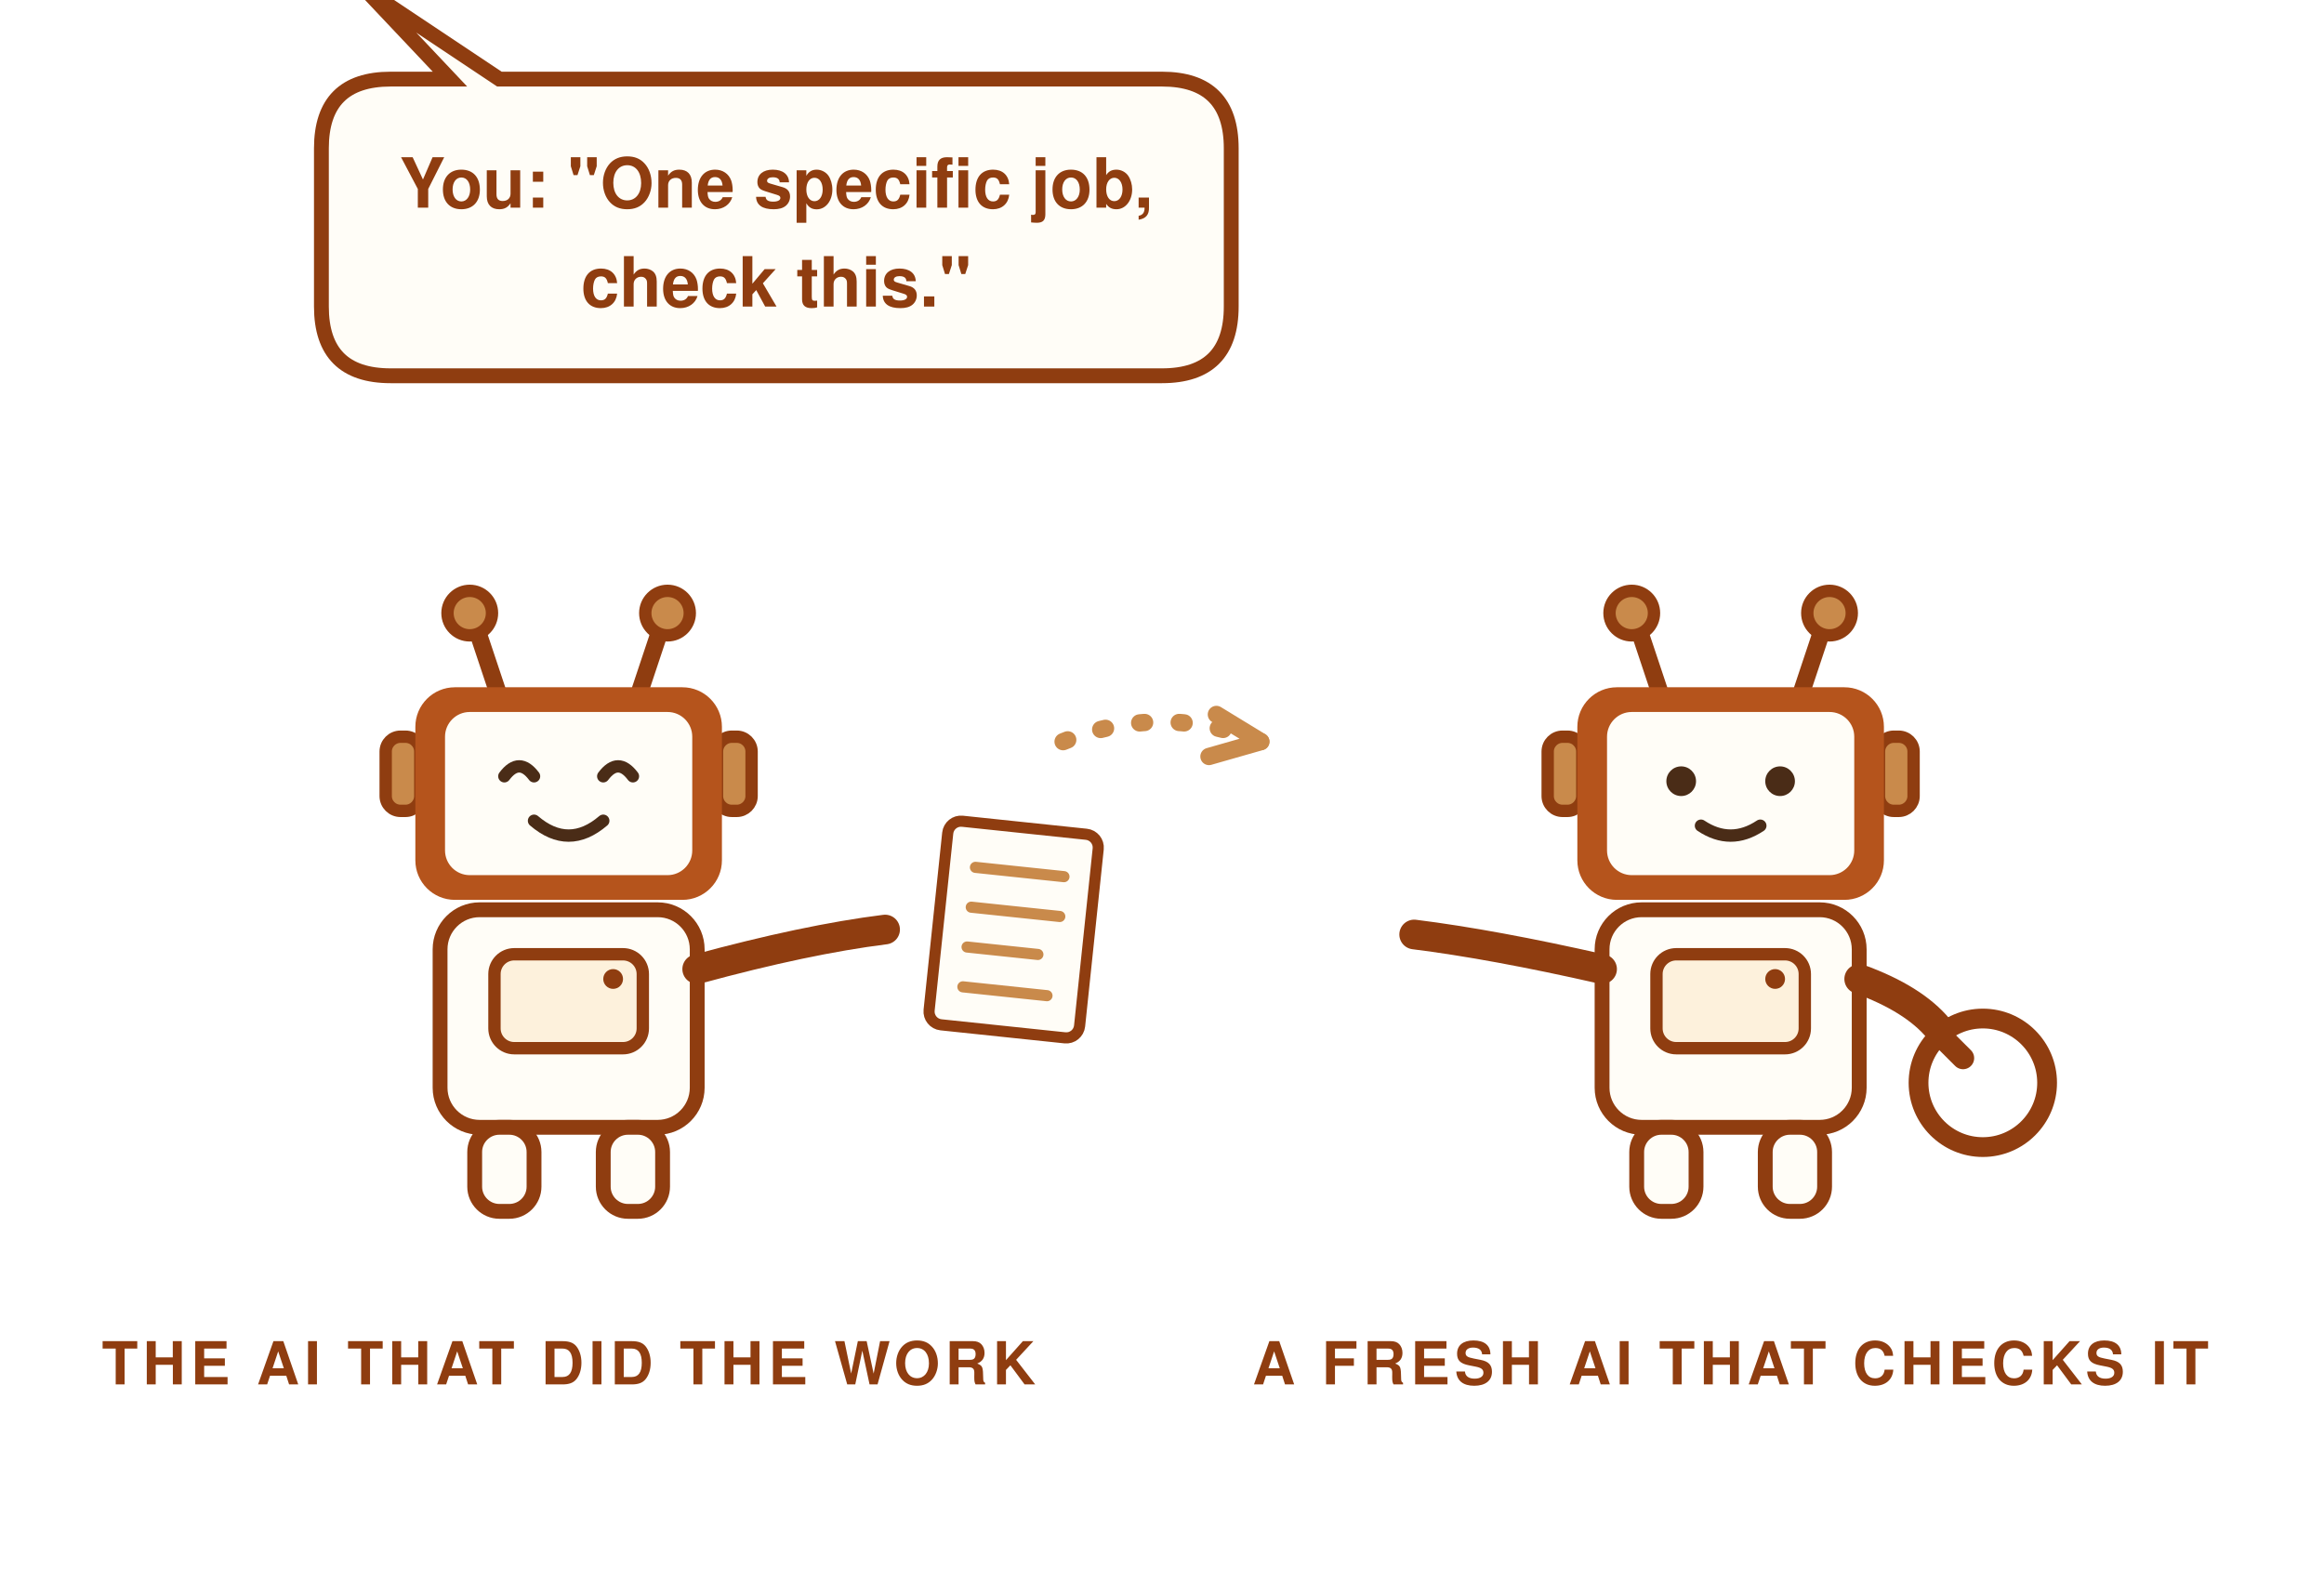
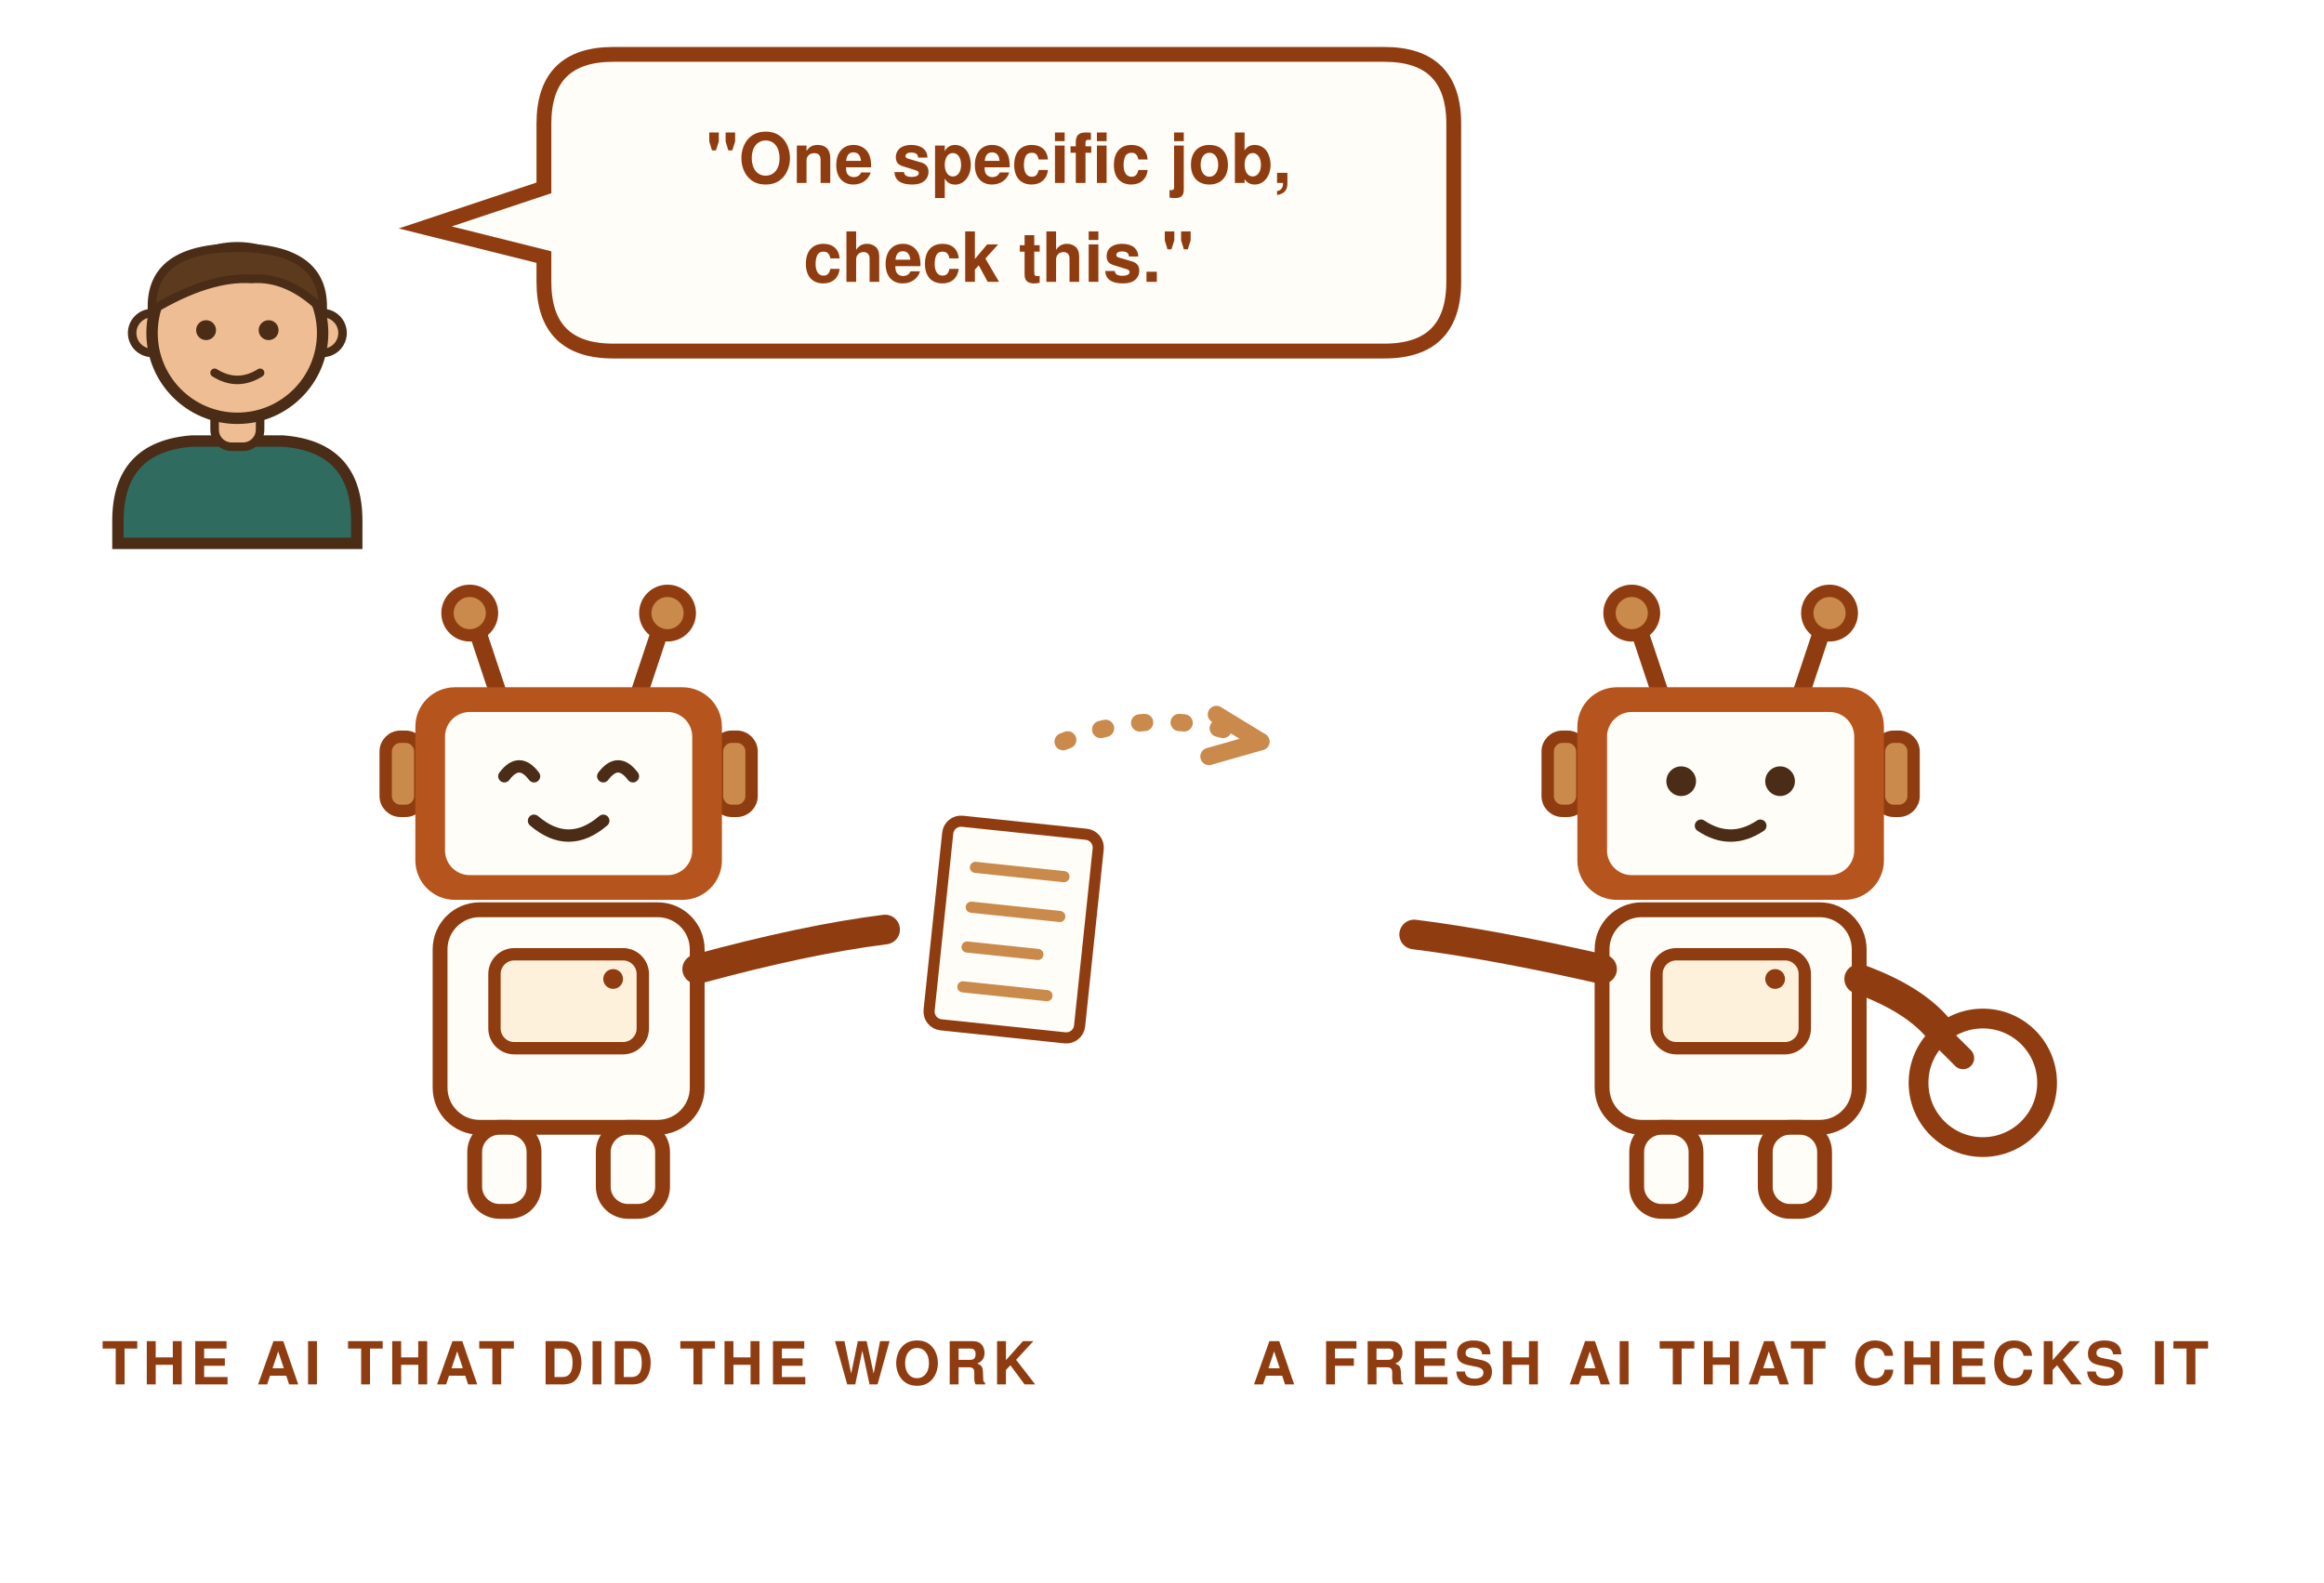
<svg xmlns="http://www.w3.org/2000/svg" viewBox="0 0 940 640" font-family="Helvetica, Arial, sans-serif">
  <defs>
    <g id="bot16">
      <line x1="-28" y1="-118" x2="-38" y2="-148" stroke="#8f3d10" stroke-width="7" stroke-linecap="round" />
      <line x1="28" y1="-118" x2="38" y2="-148" stroke="#8f3d10" stroke-width="7" stroke-linecap="round" />
      <circle cx="-40" cy="-152" r="9" fill="#c98a4b" stroke="#8f3d10" stroke-width="5" />
      <circle cx="40" cy="-152" r="9" fill="#c98a4b" stroke="#8f3d10" stroke-width="5" />
      <rect x="-74" y="-102" width="14" height="30" rx="6" fill="#c98a4b" stroke="#8f3d10" stroke-width="5" />
      <rect x="60" y="-102" width="14" height="30" rx="6" fill="#c98a4b" stroke="#8f3d10" stroke-width="5" />
      <rect x="-62" y="-122" width="124" height="86" rx="16" fill="#b5541c" />
      <rect x="-50" y="-112" width="100" height="66" rx="10" fill="#fffdf7" />
      <rect x="-52" y="-32" width="104" height="88" rx="16" fill="#fffdf7" stroke="#8f3d10" stroke-width="6" />
      <rect x="-30" y="-14" width="60" height="38" rx="8" fill="#fdf1dc" stroke="#8f3d10" stroke-width="5" />
      <circle cx="18" cy="-4" r="4" fill="#8f3d10" />
      <rect x="-38" y="56" width="24" height="34" rx="10" fill="#fffdf7" stroke="#8f3d10" stroke-width="6" />
      <rect x="14" y="56" width="24" height="34" rx="10" fill="#fffdf7" stroke="#8f3d10" stroke-width="6" />
    </g>
+     <g id="human16">
+       <path d="M -42 44 Q -42 18 -16 16 L 16 16 Q 42 18 42 44 L 42 52 L -42 52 Z" fill="#2f6b5e" stroke="#4a2c17" stroke-width="4" />
+       <rect x="-8" y="2" width="16" height="16" rx="6" fill="#eebd93" stroke="#4a2c17" stroke-width="3" />
+       <circle cx="-30" cy="-22" r="7" fill="#eebd93" stroke="#4a2c17" stroke-width="3" />
+       <circle cx="30" cy="-22" r="7" fill="#eebd93" stroke="#4a2c17" stroke-width="3" />
+       <circle cx="0" cy="-22" r="30" fill="#eebd93" stroke="#4a2c17" stroke-width="4" />
+       <path d="M -30 -30 Q -31 -52 0 -52 Q 31 -52 30 -30 Q 18 -42 5 -41 Q -10 -42 -30 -30 Z" fill="#5b3a1e" stroke="#4a2c17" stroke-width="3" stroke-linejoin="round" />
+       <circle cx="-11" cy="-23" r="3.5" fill="#4a2c17" />
+       <circle cx="11" cy="-23" r="3.5" fill="#4a2c17" />
+       <path d="M -8 -8 Q 0 -3 8 -8" fill="none" stroke="#4a2c17" stroke-width="3" stroke-linecap="round" />
+     </g>
    <g id="paper16">
      <rect x="-34" y="-46" width="68" height="92" rx="6" fill="#fffdf7" stroke="#8f3d10" stroke-width="5" />
      <line x1="-20" y1="-26" x2="20" y2="-26" stroke="#c98a4b" stroke-width="5" stroke-linecap="round" />
      <line x1="-20" y1="-8" x2="20" y2="-8" stroke="#c98a4b" stroke-width="5" stroke-linecap="round" />
      <line x1="-20" y1="10" x2="12" y2="10" stroke="#c98a4b" stroke-width="5" stroke-linecap="round" />
      <line x1="-20" y1="28" x2="18" y2="28" stroke="#c98a4b" stroke-width="5" stroke-linecap="round" />
    </g>
  </defs>
-   <g transform="translate(300,120)">
-     <path d="M -170 -60 Q -170 -88 -142 -88 L -118 -88 L -152 -124 L -98 -88 L 170 -88 Q 198 -88 198 -60 L 198 4 Q 198 32 170 32 L -142 32 Q -170 32 -170 4 Z" fill="#fffdf7" stroke="#8f3d10" stroke-width="6" />
-     <text x="14" y="-36" text-anchor="middle" font-size="28" font-weight="bold" fill="#8f3d10">You: "One specific job,</text>
+   <g transform="translate(96,160) scale(1.15)">
+     <use href="#human16" />
+   </g>
+   <g transform="translate(390,110)">
+     <path d="M -170 -60 Q -170 -88 -142 -88 L 170 -88 Q 198 -88 198 -60 L 198 4 Q 198 32 170 32 L -142 32 Q -170 32 -170 4 L -170 -6 L -218 -18 L -170 -34 Z" fill="#fffdf7" stroke="#8f3d10" stroke-width="6" />
+     <text x="14" y="-36" text-anchor="middle" font-size="28" font-weight="bold" fill="#8f3d10">"One specific job,</text>
    <text x="14" y="4" text-anchor="middle" font-size="28" font-weight="bold" fill="#8f3d10">check this."</text>
  </g>
  <g transform="translate(230,400)">
    <use href="#bot16" />
    <path d="M -26 -86 Q -20 -94 -14 -86" fill="none" stroke="#4a2c17" stroke-width="5" stroke-linecap="round" />
    <path d="M 14 -86 Q 20 -94 26 -86" fill="none" stroke="#4a2c17" stroke-width="5" stroke-linecap="round" />
    <path d="M -14 -68 Q 0 -56 14 -68" fill="none" stroke="#4a2c17" stroke-width="5" stroke-linecap="round" />
    <path d="M 52 -8 Q 96 -20 128 -24" fill="none" stroke="#8f3d10" stroke-width="12" stroke-linecap="round" />
    <g transform="translate(180,-24) rotate(6) scale(0.9)">
      <use href="#paper16" />
    </g>
  </g>
  <path d="M 430 300 Q 470 284 510 300" fill="none" stroke="#c98a4b" stroke-width="7" stroke-dasharray="2 14" stroke-linecap="round" />
  <path d="M 510 300 l -18 -11 m 18 11 l -21 6" fill="none" stroke="#c98a4b" stroke-width="7" stroke-linecap="round" />
  <g transform="translate(700,400)">
    <use href="#bot16" />
    <circle cx="-20" cy="-84" r="6" fill="#4a2c17" />
    <circle cx="20" cy="-84" r="6" fill="#4a2c17" />
    <path d="M -12 -66 Q 0 -58 12 -66" fill="none" stroke="#4a2c17" stroke-width="5" stroke-linecap="round" />
    <path d="M -52 -8 Q -96 -18 -128 -22" fill="none" stroke="#8f3d10" stroke-width="12" stroke-linecap="round" />
    <path d="M 52 -4 Q 74 4 84 16" fill="none" stroke="#8f3d10" stroke-width="12" stroke-linecap="round" />
    <circle cx="102" cy="38" r="26" fill="none" stroke="#8f3d10" stroke-width="8" />
    <line x1="84" y1="18" x2="94" y2="28" stroke="#8f3d10" stroke-width="9" stroke-linecap="round" />
  </g>
  <text x="230" y="560" text-anchor="middle" font-size="24" font-weight="bold" letter-spacing="2" fill="#8f3d10">THE AI THAT DID THE WORK</text>
  <text x="700" y="560" text-anchor="middle" font-size="24" font-weight="bold" letter-spacing="2" fill="#8f3d10">A FRESH AI THAT CHECKS IT</text>
</svg>
